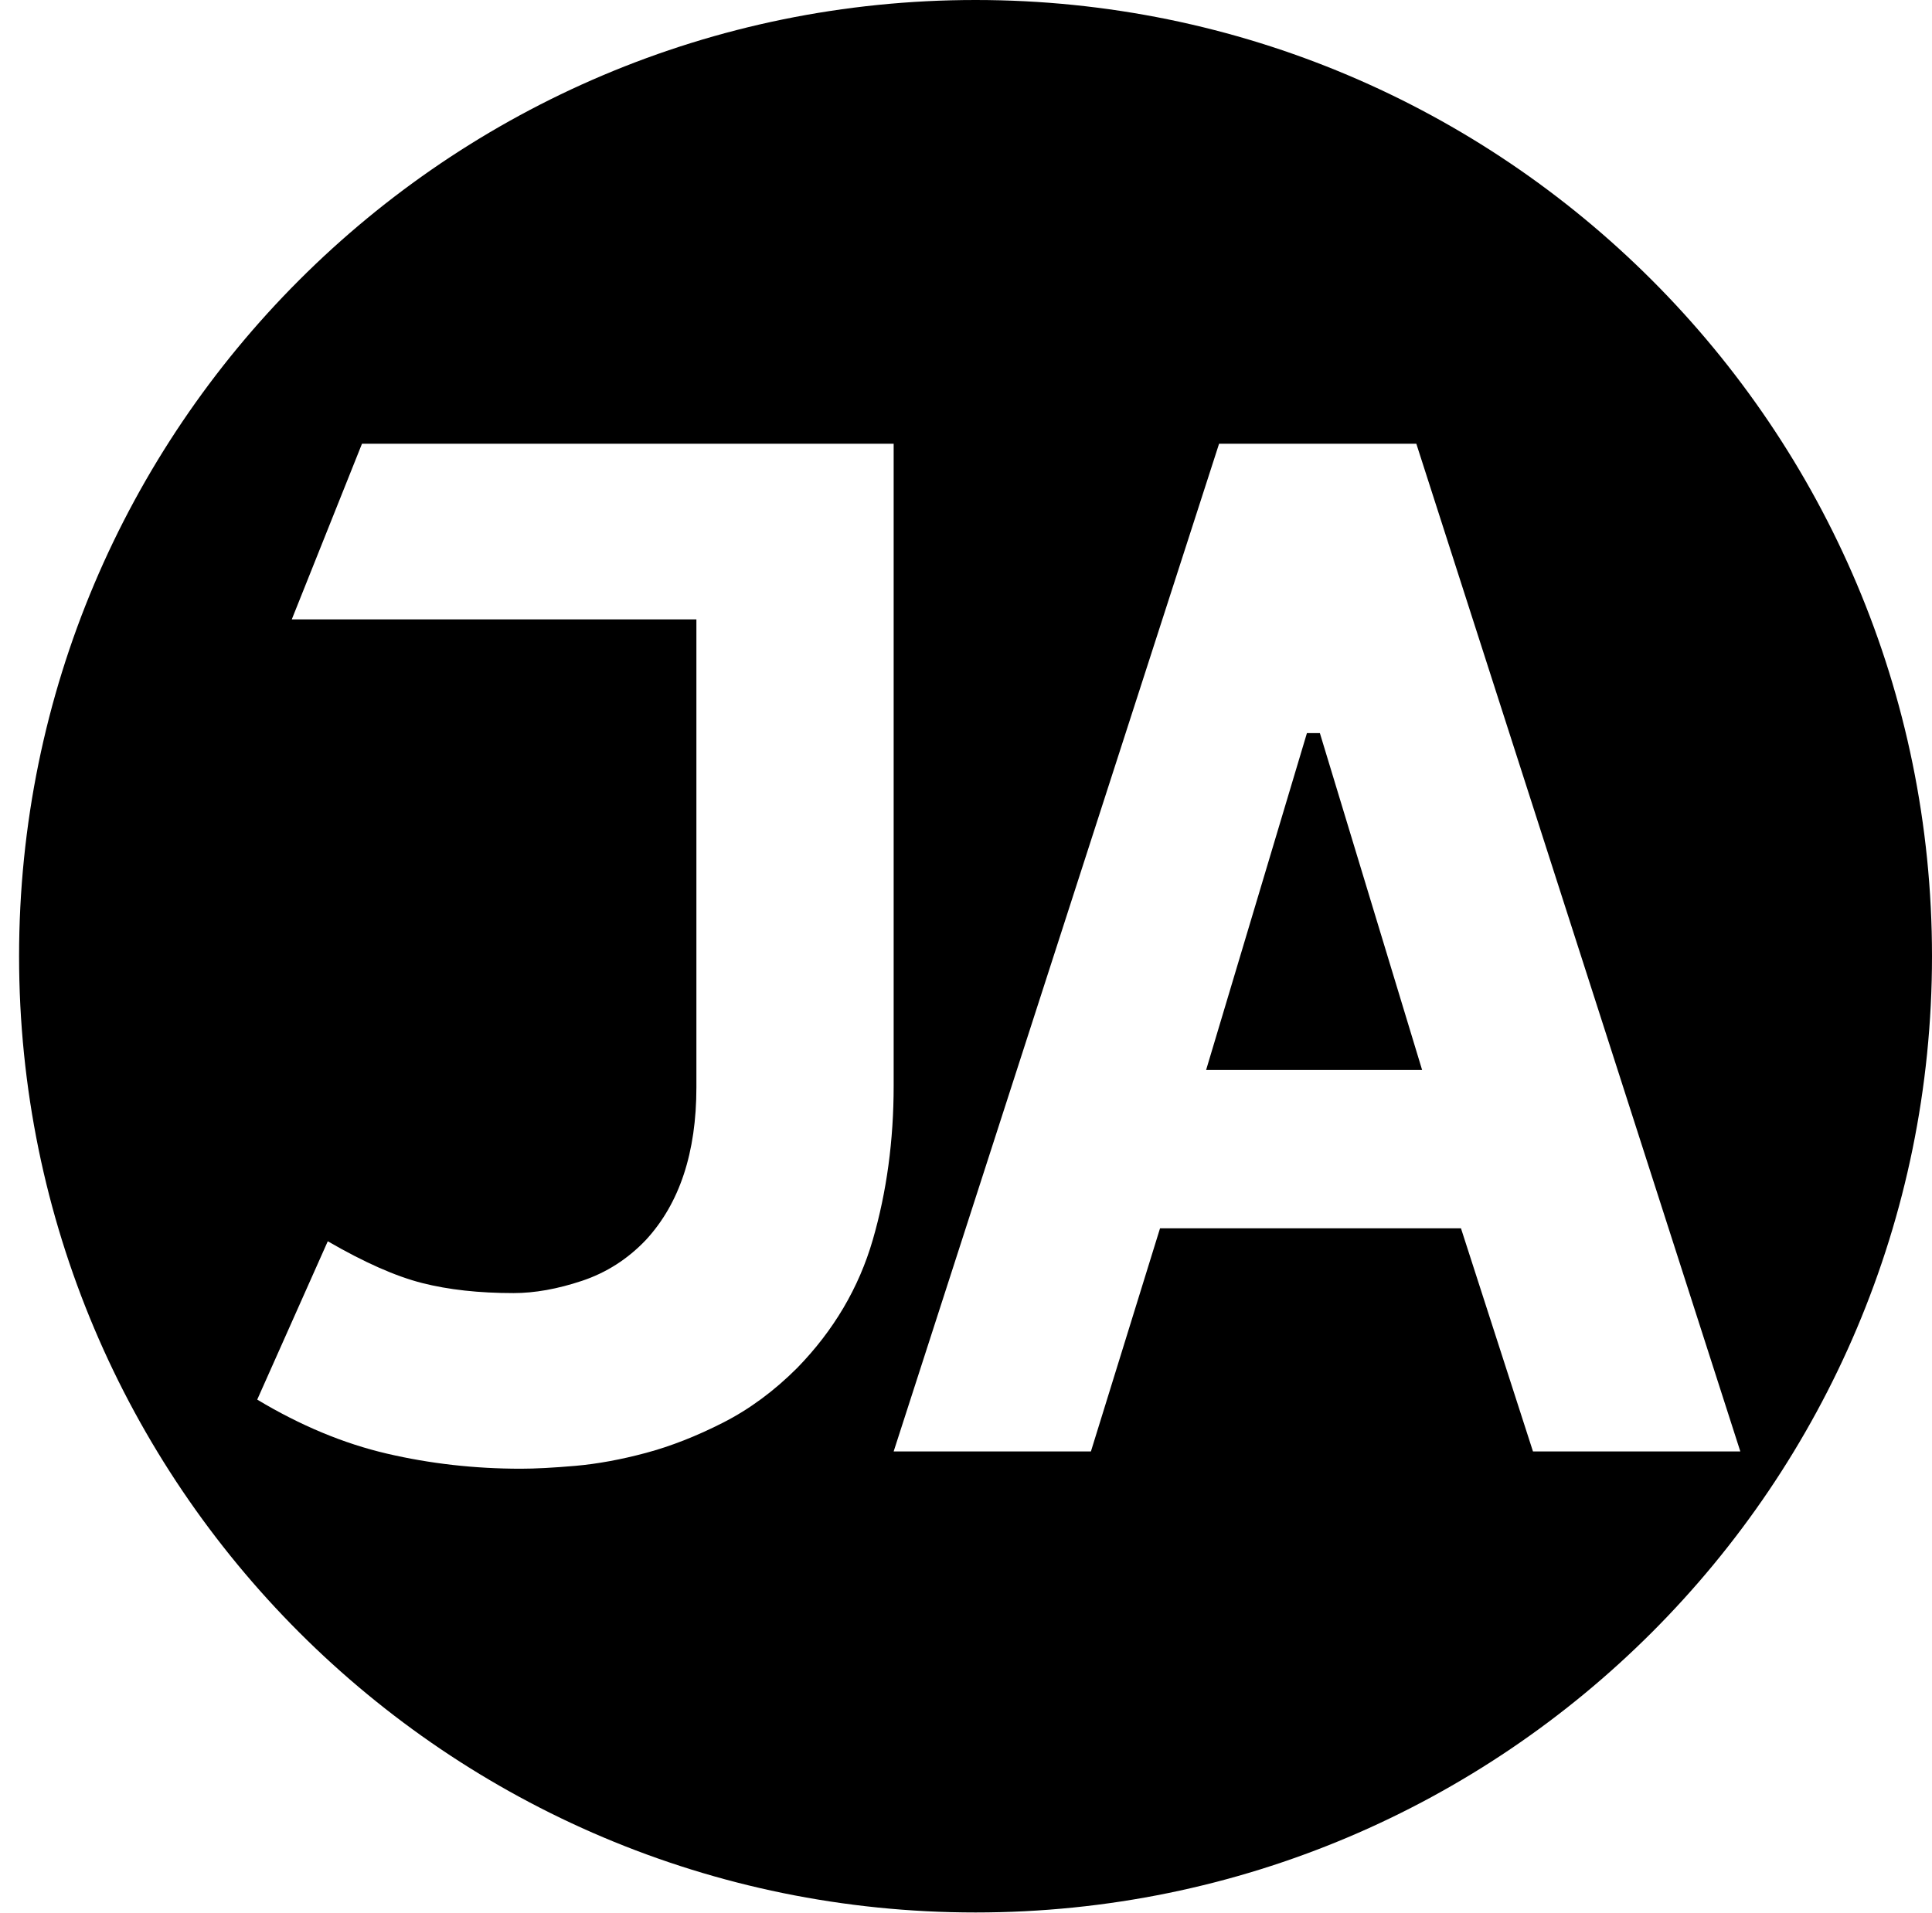
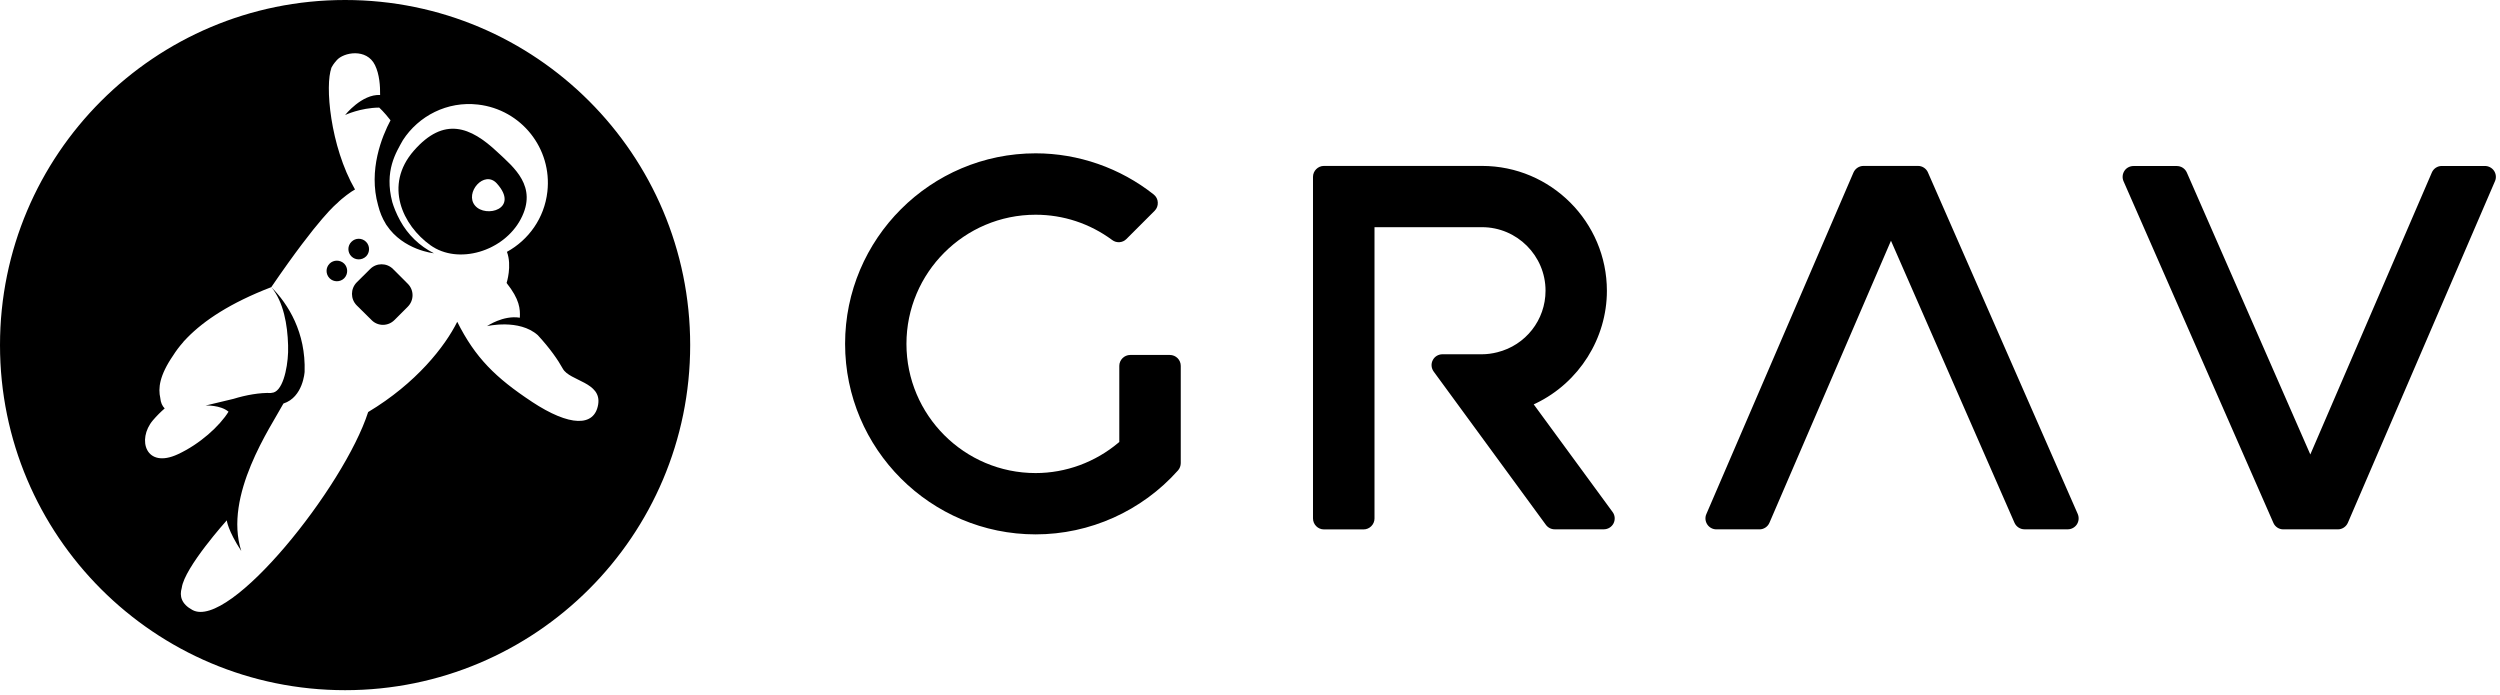
- <svg xmlns="http://www.w3.org/2000/svg" version="1.0" id="Layer_1" x="0px" y="0px" width="165.979px" height="164.34px" viewBox="0 338.775 165.979 164.34" enable-background="new 0 338.775 165.979 164.34" xml:space="preserve">
-   <path d="M165.979,420.945c0,45.381-36.789,82.17-82.17,82.17c-45.381,0-82.17-36.789-82.17-82.17c0-45.382,36.789-82.17,82.17-82.17  C129.19,338.775,165.979,375.563,165.979,420.945z M25.067,391.999h34.761v40.203c0,5.609-1.444,9.979-4.33,13.113  c-1.567,1.65-3.402,2.825-5.505,3.525c-2.103,0.701-4.062,1.051-5.875,1.051c-2.969,0-5.588-0.288-7.855-0.865  c-2.269-0.576-4.969-1.772-8.103-3.588l-6.062,13.607c3.711,2.227,7.422,3.773,11.133,4.639c3.711,0.866,7.546,1.299,11.504,1.299  c1.237,0,2.803-0.083,4.701-0.247c1.896-0.167,3.916-0.537,6.062-1.113c2.144-0.576,4.349-1.442,6.618-2.598  c2.267-1.154,4.392-2.722,6.37-4.701c3.134-3.216,5.299-6.885,6.495-11.009c1.194-4.124,1.794-8.536,1.794-13.237v-55.171H31.098  L25.067,391.999z M131.699,463.499h17.813l-27.834-86.592h-16.947l-27.957,86.592h16.947l5.938-19.174h25.854L131.699,463.499z   M112.279,401.771h1.112l8.783,28.946h-18.556L112.279,401.771z" />
+ <svg xmlns="http://www.w3.org/2000/svg" fill-rule="evenodd" viewBox="0 0 504 140" clip-rule="evenodd">
+   <path d="M235.83 71.56h-7.98c-1.2 0-2.2 1-2.2 2.2V89.1l-.15.13c-4.7 3.96-10.64 6.14-16.72 6.14-14.36 0-26.04-11.68-26.04-26.04s11.68-26.04 26.04-26.04c5.58 0 10.92 1.76 15.44 5.1.87.66 2.1.57 2.86-.2l5.7-5.7c.44-.44.67-1.05.63-1.68-.02-.62-.32-1.2-.82-1.6-6.76-5.35-15.2-8.3-23.8-8.3-21.18 0-38.42 17.23-38.42 38.4 0 21.2 17.24 38.42 38.42 38.42 10.93 0 21.4-4.7 28.7-12.9.35-.4.55-.93.55-1.47v-19.6c0-1.22-.98-2.2-2.2-2.2M502.8 34.44c-.4-.6-1.1-.98-1.84-.98h-8.7c-.87 0-1.66.52-2 1.32l-24.5 56.84-24.9-56.85c-.36-.8-1.15-1.3-2.02-1.3h-8.72c-.74 0-1.44.36-1.84.98-.4.62-.48 1.4-.17 2.1l30.2 68.85c.34.8 1.13 1.32 2 1.32h11c.88 0 1.67-.53 2.02-1.33l29.66-68.87c.3-.68.22-1.47-.2-2.1" />
+   <path d="M388.68 34.77c-.35-.8-1.14-1.32-2-1.32h-11c-.88 0-1.67.53-2.02 1.33L344 103.64c-.3.68-.22 1.47.18 2.08.4.62 1.1 1 1.84 1h8.7c.86 0 1.66-.53 2-1.33l24.5-56.86 24.9 56.86c.36.8 1.15 1.32 2.02 1.32h8.72c.74 0 1.44-.38 1.84-1 .4-.62.47-1.4.17-2.1l-30.2-68.85zM309.2 81.52l.47-.22c8.68-4.2 14.28-13.1 14.28-22.67 0-13.88-11.3-25.18-25.17-25.18H266.9c-1.2 0-2.2 1-2.2 2.2v68.86c0 1.23 1 2.22 2.2 2.22h8c1.2 0 2.2-1 2.2-2.2V45.8h21.68c7.05 0 12.8 5.75 12.8 12.8 0 5.9-4 11-9.73 12.42-1.04.26-2.07.4-3.07.4h-7.98c-.83 0-1.6.46-1.96 1.2-.38.73-.3 1.62.2 2.3l22.6 30.87c.42.58 1.08.92 1.78.92h9.9c.84 0 1.6-.47 1.97-1.2.37-.75.3-1.64-.2-2.3l-15.9-21.7zM107.2 80.97c-7.26-4.8-11.4-8.85-15.02-16.1-2.47 4.97-8.24 12.37-17.96 18.2-4.86 15.1-27.96 44-35.43 39.9-2.22-1.2-2.64-2.8-2.15-4.45.54-4.13 9.08-13.62 9.08-13.62s.18 2 2.92 6.18c-3.6-11.2 5.96-25.03 8.5-29.73 3.98-1.27 4.27-6.4 4.27-6.4.26-7.9-3.28-13.63-6.7-17.05 2.46 3 3.25 7.54 3.37 11.7v.02c0 .47 0 .93 0 1.4-.12 3.43-1.16 8.18-3.38 8.18v.03c-2.28-.1-5.1.4-7.63 1.18l-5.6 1.34s2.98-.13 4.6 1.25c-1.8 2.9-5.78 6.53-10.22 8.58-6.45 3-8.3-2.96-5.03-6.84.8-.94 1.62-1.74 2.38-2.4-.5-.5-.8-1.2-.88-2.06 0 0 0 0 0-.02-.46-1.97-.2-4.54 2.6-8.62.54-.86 1.2-1.75 2-2.65.02-.04.04-.07.07-.1.03-.04.07-.08.1-.12.02-.02.04-.04.06-.06.2-.23.42-.45.64-.67 3.34-3.4 8.6-6.96 16.9-10.15C64.4 43.68 67.94 41 67.94 41c1.07-1.1 2.94-2.45 3.63-2.8-5.05-8.77-6.07-21.15-4.75-24.5-.1.2-.2.38-.3.57.5-1.14.83-1.5 1.34-2.1 1.38-1.64 6.06-2.5 7.74.96.9 1.84 1.06 4.23 1.03 6.02-3.7-.2-7.06 4.04-7.06 4.04s3.07-1.46 6.88-1.5c0 0 1 .9 2.28 2.56-1.7 3.2-4.52 10.02-2.5 17.16.35 1.4.86 2.62 1.5 3.65.02.05.04.1.07.14.05.07.1.13.14.2 3.37 5.06 9.54 5.66 9.54 5.66-2.9-1.45-5.27-3.76-6.8-6.56-.82-1.5-1.3-2.77-1.6-3.77-1.64-6.3.77-10 2.14-12.47 3.17-4.9 8.95-7.9 15.15-7.18 8.72 1 14.97 8.86 13.98 17.57-.6 5.32-3.78 9.72-8.15 12.12 1.05 2.84-.07 6.28-.07 6.28 2.64 3.32 2.76 5.23 2.67 7-3.36-.55-6.62 1.7-6.62 1.7s6.48-1.53 10.24 1.82c2.44 2.64 4.08 5 5.05 6.77 1.4 2.5 7.86 2.68 7.12 7.2-.74 4.5-5.68 4.53-13.4-.57M69.56 0C31.15 0 0 31.15 0 69.57c0 38.42 31.15 69.57 69.57 69.57 38.42 0 69.57-31.15 69.57-69.57C139.14 31.15 108 0 69.57 0M73.8 51.7c.8-.82.8-2.14 0-2.95-.82-.82-2.14-.82-2.95 0-.82.8-.82 2.13 0 2.94.8.8 2.13.8 2.95 0M66.45 53.15c-.82.8-.82 2.13 0 2.95.8.8 2.13.8 2.94 0 .8-.82.8-2.14 0-2.95-.82-.8-2.14-.8-2.95 0" />
+   <path d="M79.23 54.23c-1.27-1.27-3.34-1.27-4.6 0l-2.72 2.7c-1.27 1.3-1.27 3.35 0 4.63l3 2.97c1.26 1.28 3.32 1.28 4.6 0l2.7-2.7c1.28-1.28 1.28-3.35 0-4.62l-2.97-2.97zM95.76 41.44c-2.15-2.57 1.87-7.25 4.4-4.46 4.64 5.15-2.25 7.04-4.4 4.46m9.24 2.7c3.45-6.56-1.42-10.4-4.77-13.53-5.36-5.03-10.7-7.2-16.8-.23-6.1 6.98-2.24 15.07 3.35 19.06 5.58 4 14.78 1.25 18.22-5.3" />
</svg>
